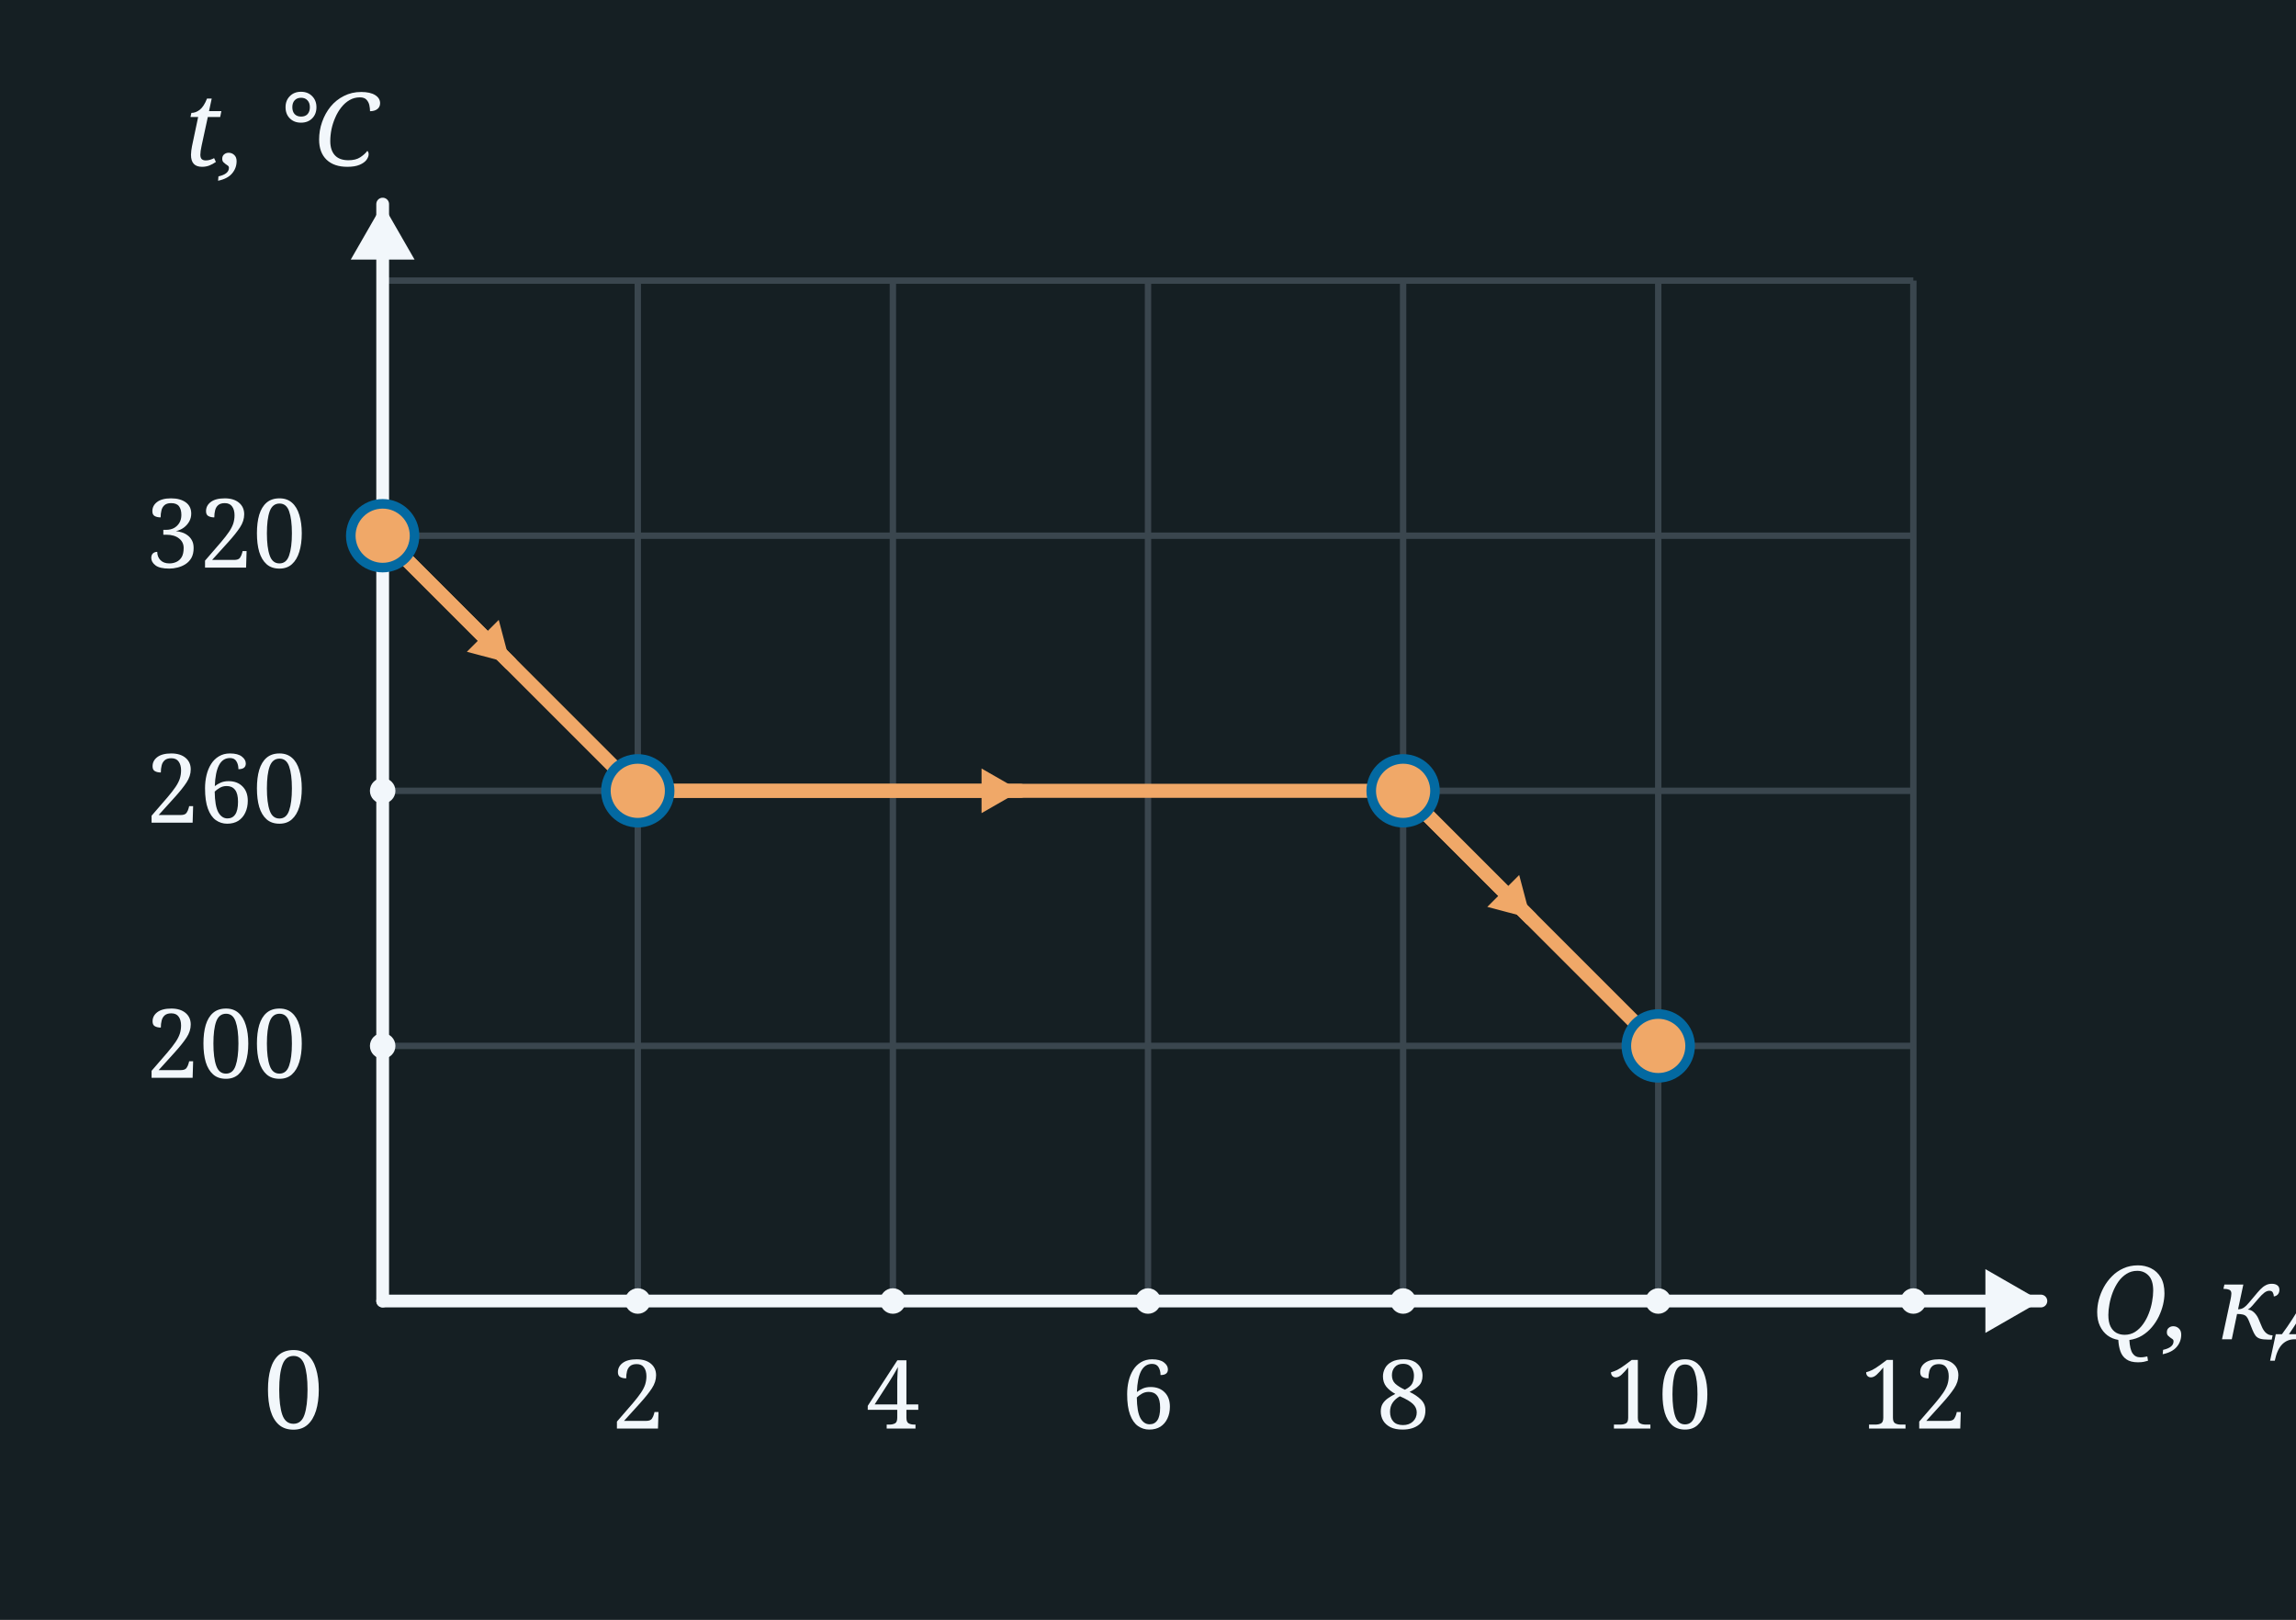
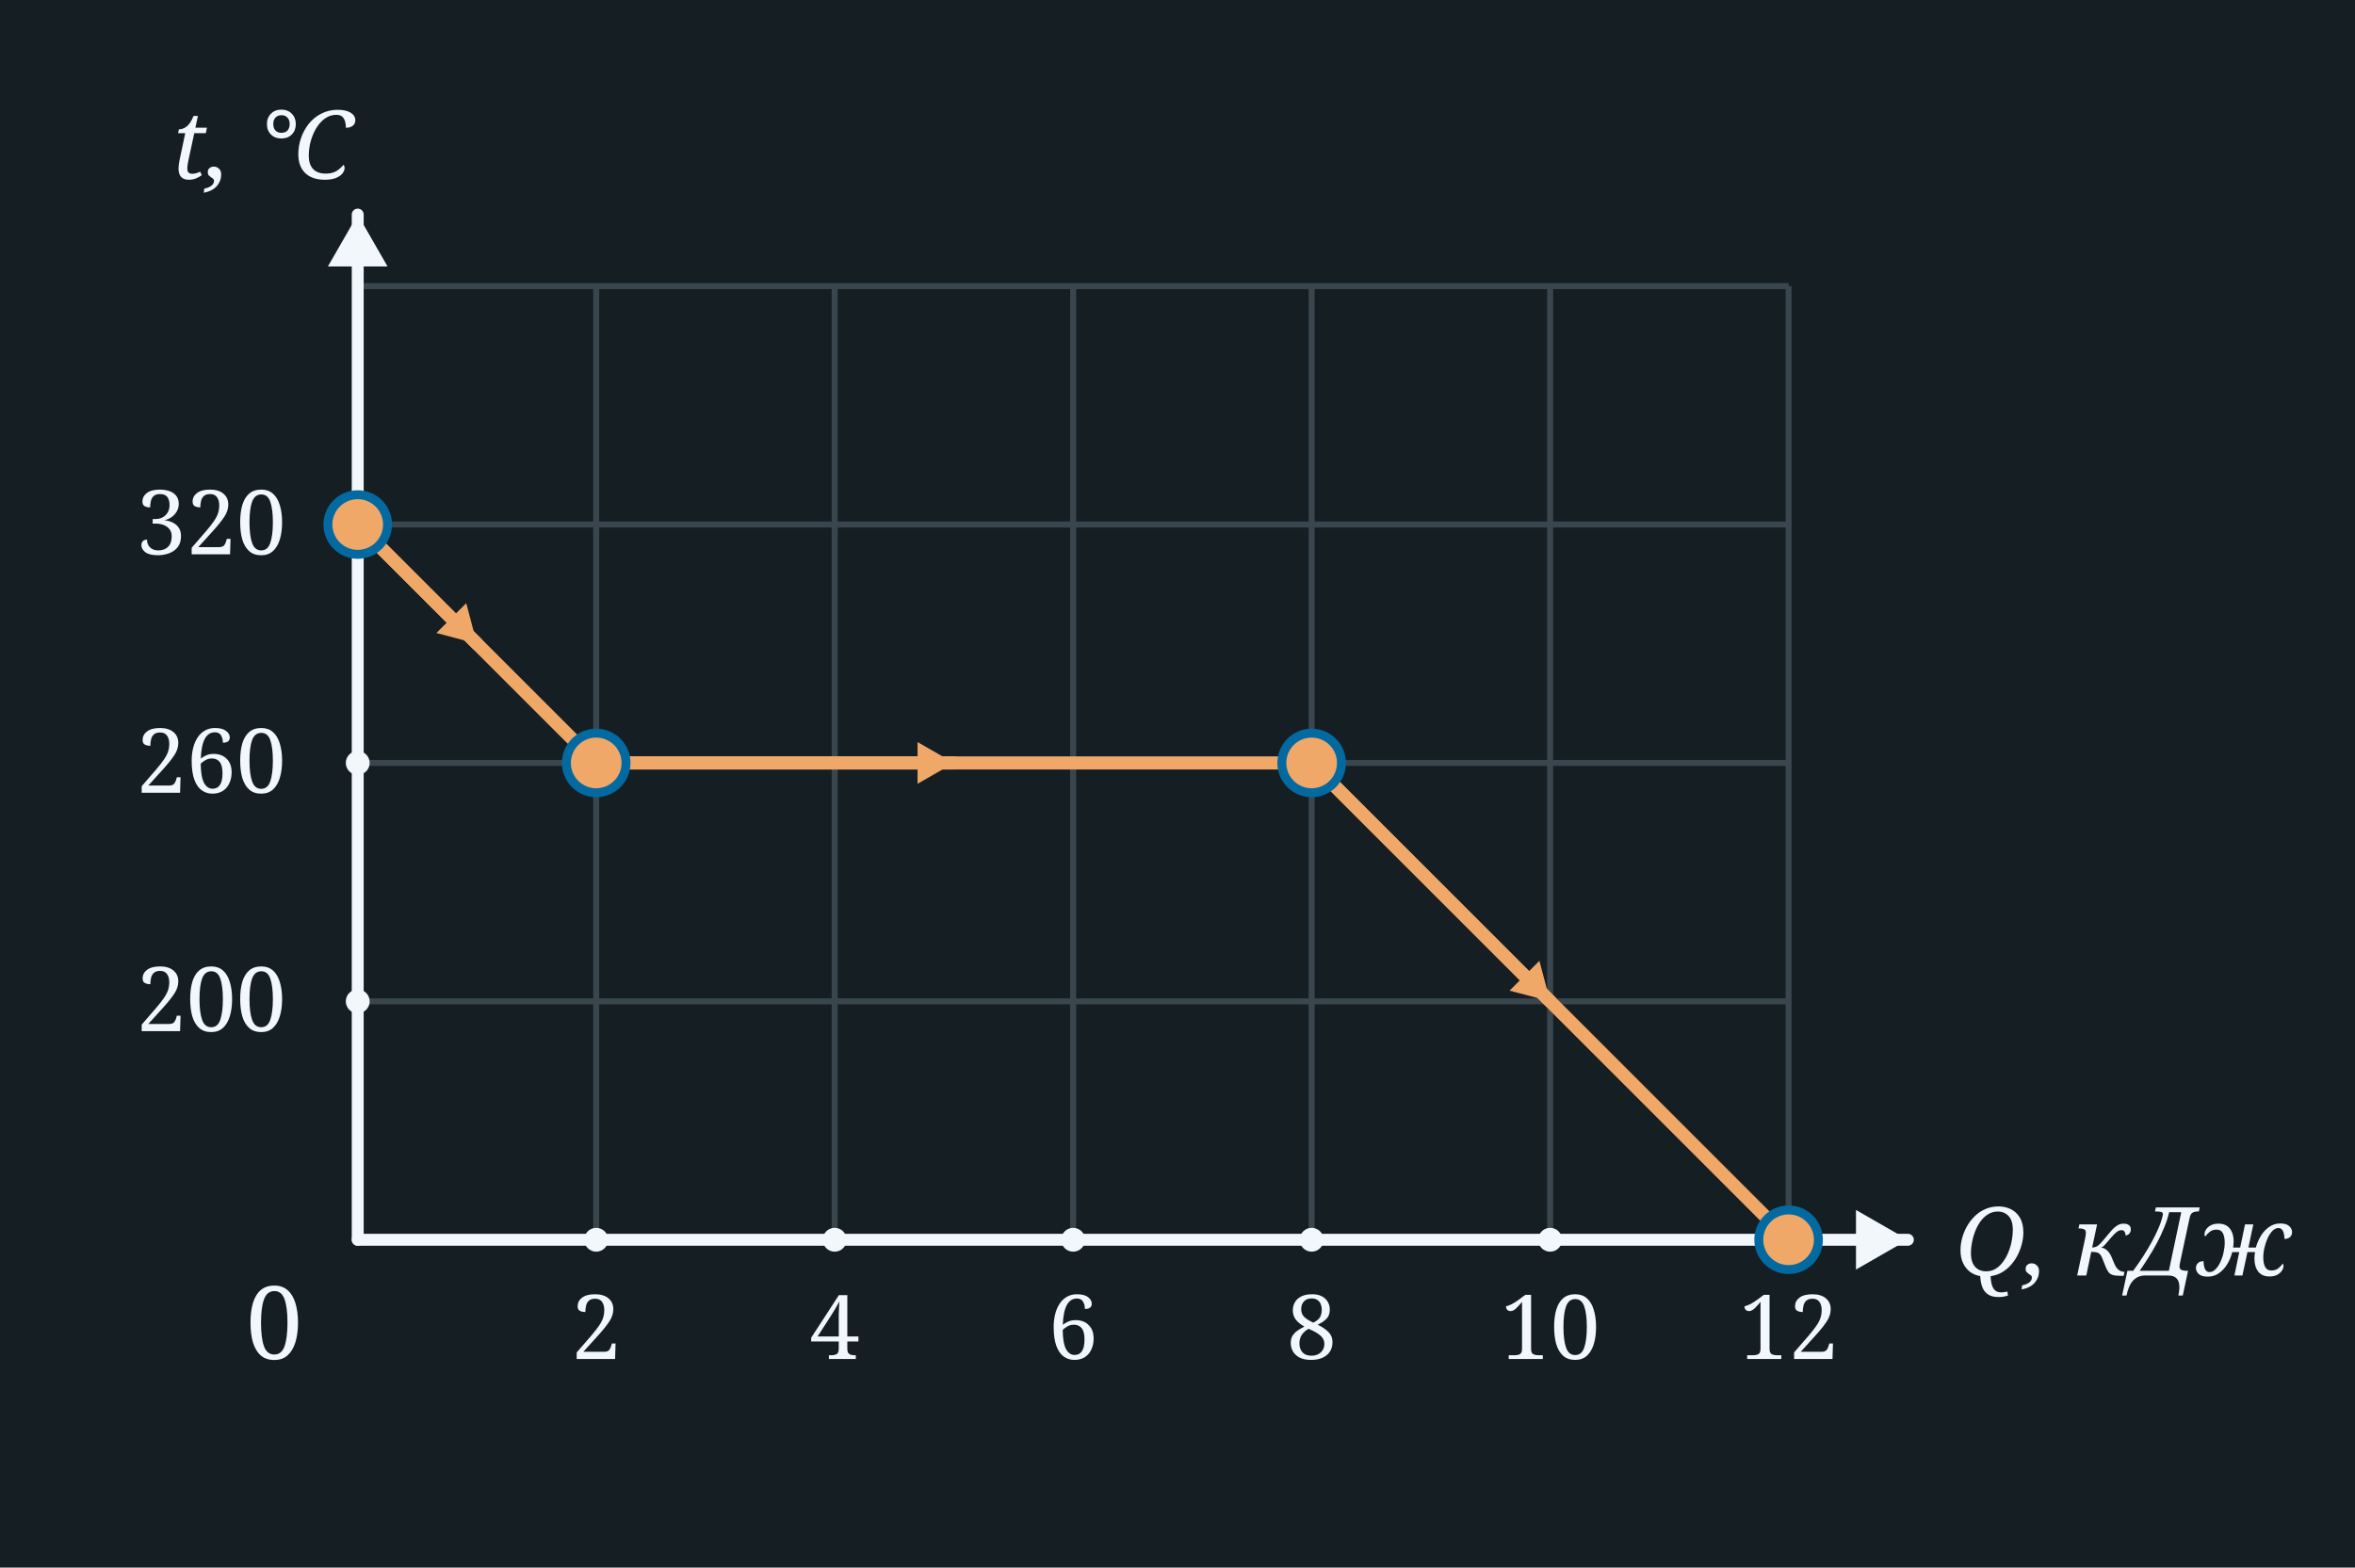
- <svg xmlns="http://www.w3.org/2000/svg" width="360" height="254" viewBox="0 0 360 254">
-   <rect x="0" y="0" width="360" height="254" fill="#151F23" />
-   <line x1="60" y1="44" x2="60" y2="204" stroke="#3A464E" stroke-width="1" />
-   <line x1="100" y1="44" x2="100" y2="204" stroke="#3A464E" stroke-width="1" />
-   <line x1="140" y1="44" x2="140" y2="204" stroke="#3A464E" stroke-width="1" />
-   <line x1="180" y1="44" x2="180" y2="204" stroke="#3A464E" stroke-width="1" />
-   <line x1="220" y1="44" x2="220" y2="204" stroke="#3A464E" stroke-width="1" />
-   <line x1="260" y1="44" x2="260" y2="204" stroke="#3A464E" stroke-width="1" />
-   <line x1="300" y1="44" x2="300" y2="204" stroke="#3A464E" stroke-width="1" />
-   <line x1="60" y1="44" x2="300" y2="44" stroke="#3A464E" stroke-width="1" />
-   <line x1="60" y1="84" x2="300" y2="84" stroke="#3A464E" stroke-width="1" />
-   <line x1="60" y1="124" x2="300" y2="124" stroke="#3A464E" stroke-width="1" />
-   <line x1="60" y1="164" x2="300" y2="164" stroke="#3A464E" stroke-width="1" />
-   <line x1="60" y1="204" x2="300" y2="204" stroke="#3A464E" stroke-width="1" />
-   <line x1="60.0" y1="204.0" x2="60.0" y2="32.0" stroke="#F2F7FB" stroke-width="2" stroke-linecap="round" />
-   <polygon points="60.0,32.0 65.0,40.7 55.0,40.7" fill="#F2F7FB" />
-   <line x1="60.0" y1="204.0" x2="320.0" y2="204.0" stroke="#F2F7FB" stroke-width="2" stroke-linecap="round" />
-   <polygon points="320.0,204.0 311.3,209.0 311.3,199.0" fill="#F2F7FB" />
-   <text x="46.0" y="224.0" font-family="Georgia, serif" font-weight="normal" font-size="17" fill="#F2F7FB" text-anchor="middle">0</text>
-   <text x="44.0" y="26.0" font-family="Georgia, serif" font-style="italic" font-weight="normal" font-size="16" fill="#F2F7FB" text-anchor="middle">t, °C</text>
-   <text x="328.0" y="210.0" font-family="Georgia, serif" font-style="italic" font-weight="normal" font-size="16" fill="#F2F7FB" text-anchor="start">Q, кДж</text>
-   <circle cx="100" cy="204" r="2" fill="#F2F7FB" />
-   <text x="100.0" y="224.0" font-family="Georgia, serif" font-weight="normal" font-size="15" fill="#F2F7FB" text-anchor="middle">2</text>
-   <circle cx="140" cy="204" r="2" fill="#F2F7FB" />
-   <text x="140.0" y="224.0" font-family="Georgia, serif" font-weight="normal" font-size="15" fill="#F2F7FB" text-anchor="middle">4</text>
-   <circle cx="180" cy="204" r="2" fill="#F2F7FB" />
-   <text x="180.0" y="224.0" font-family="Georgia, serif" font-weight="normal" font-size="15" fill="#F2F7FB" text-anchor="middle">6</text>
-   <circle cx="220" cy="204" r="2" fill="#F2F7FB" />
-   <text x="220.0" y="224.0" font-family="Georgia, serif" font-weight="normal" font-size="15" fill="#F2F7FB" text-anchor="middle">8</text>
-   <circle cx="260" cy="204" r="2" fill="#F2F7FB" />
-   <text x="260.0" y="224.0" font-family="Georgia, serif" font-weight="normal" font-size="15" fill="#F2F7FB" text-anchor="middle">10</text>
-   <circle cx="300" cy="204" r="2" fill="#F2F7FB" />
-   <text x="300.0" y="224.0" font-family="Georgia, serif" font-weight="normal" font-size="15" fill="#F2F7FB" text-anchor="middle">12</text>
-   <circle cx="60" cy="164" r="2" fill="#F2F7FB" />
-   <text x="48.0" y="169.0" font-family="Georgia, serif" font-weight="normal" font-size="15" fill="#F2F7FB" text-anchor="end">200</text>
-   <circle cx="60" cy="124" r="2" fill="#F2F7FB" />
-   <text x="48.0" y="129.0" font-family="Georgia, serif" font-weight="normal" font-size="15" fill="#F2F7FB" text-anchor="end">260</text>
-   <circle cx="60" cy="84" r="2" fill="#F2F7FB" />
-   <text x="48.0" y="89.0" font-family="Georgia, serif" font-weight="normal" font-size="15" fill="#F2F7FB" text-anchor="end">320</text>
-   <line x1="60" y1="84" x2="100" y2="124" stroke="#f0a868" stroke-width="2.2" />
-   <line x1="60.0" y1="84.0" x2="80.0" y2="104.0" stroke="#f0a868" stroke-width="2.2" stroke-linecap="round" />
-   <polygon points="80.0,104.0 73.2,102.2 78.2,97.2" fill="#f0a868" />
-   <line x1="100" y1="124" x2="220" y2="124" stroke="#f0a868" stroke-width="2.2" />
-   <line x1="100.0" y1="124.0" x2="160.0" y2="124.0" stroke="#f0a868" stroke-width="2.2" stroke-linecap="round" />
-   <polygon points="160.0,124.0 153.9,127.5 153.9,120.5" fill="#f0a868" />
-   <line x1="220" y1="124" x2="260" y2="164" stroke="#f0a868" stroke-width="2.2" />
-   <line x1="220.0" y1="124.0" x2="240.0" y2="144.0" stroke="#f0a868" stroke-width="2.2" stroke-linecap="round" />
-   <polygon points="240.0,144.0 233.2,142.2 238.2,137.2" fill="#f0a868" />
-   <circle cx="60.0" cy="84.0" r="5" fill="#f0a868" stroke="#0369a1" stroke-width="1.5" />
-   <circle cx="100.0" cy="124.0" r="5" fill="#f0a868" stroke="#0369a1" stroke-width="1.5" />
-   <circle cx="220.0" cy="124.0" r="5" fill="#f0a868" stroke="#0369a1" stroke-width="1.5" />
-   <circle cx="260.0" cy="164.0" r="5" fill="#f0a868" stroke="#0369a1" stroke-width="1.5" />
+ <svg xmlns="http://www.w3.org/2000/svg" width="395" height="263" viewBox="0 0 395 263">
+   <rect x="0" y="0" width="395" height="263" fill="#151F23" />
+   <line x1="60" y1="48" x2="60" y2="208" stroke="#3A464E" stroke-width="1" />
+   <line x1="100" y1="48" x2="100" y2="208" stroke="#3A464E" stroke-width="1" />
+   <line x1="140" y1="48" x2="140" y2="208" stroke="#3A464E" stroke-width="1" />
+   <line x1="180" y1="48" x2="180" y2="208" stroke="#3A464E" stroke-width="1" />
+   <line x1="220" y1="48" x2="220" y2="208" stroke="#3A464E" stroke-width="1" />
+   <line x1="260" y1="48" x2="260" y2="208" stroke="#3A464E" stroke-width="1" />
+   <line x1="300" y1="48" x2="300" y2="208" stroke="#3A464E" stroke-width="1" />
+   <line x1="60" y1="48" x2="300" y2="48" stroke="#3A464E" stroke-width="1" />
+   <line x1="60" y1="88" x2="300" y2="88" stroke="#3A464E" stroke-width="1" />
+   <line x1="60" y1="128" x2="300" y2="128" stroke="#3A464E" stroke-width="1" />
+   <line x1="60" y1="168" x2="300" y2="168" stroke="#3A464E" stroke-width="1" />
+   <line x1="60" y1="208" x2="300" y2="208" stroke="#3A464E" stroke-width="1" />
+   <line x1="60.0" y1="208.0" x2="60.0" y2="36.0" stroke="#F2F7FB" stroke-width="2" stroke-linecap="round" />
+   <polygon points="60.0,36.0 65.0,44.7 55.0,44.7" fill="#F2F7FB" />
+   <line x1="60.0" y1="208.0" x2="320.0" y2="208.0" stroke="#F2F7FB" stroke-width="2" stroke-linecap="round" />
+   <polygon points="320.0,208.0 311.3,213.0 311.3,203.0" fill="#F2F7FB" />
+   <text x="46.0" y="228.0" font-family="Georgia, serif" font-weight="normal" font-size="17" fill="#F2F7FB" text-anchor="middle">0</text>
+   <text x="44.0" y="30.0" font-family="Georgia, serif" font-style="italic" font-weight="normal" font-size="16" fill="#F2F7FB" text-anchor="middle">t, °C</text>
+   <text x="328.0" y="214.0" font-family="Georgia, serif" font-style="italic" font-weight="normal" font-size="16" fill="#F2F7FB" text-anchor="start">Q, кДж</text>
+   <circle cx="100" cy="208" r="2" fill="#F2F7FB" />
+   <text x="100.0" y="228.0" font-family="Georgia, serif" font-weight="normal" font-size="15" fill="#F2F7FB" text-anchor="middle">2</text>
+   <circle cx="140" cy="208" r="2" fill="#F2F7FB" />
+   <text x="140.0" y="228.0" font-family="Georgia, serif" font-weight="normal" font-size="15" fill="#F2F7FB" text-anchor="middle">4</text>
+   <circle cx="180" cy="208" r="2" fill="#F2F7FB" />
+   <text x="180.0" y="228.0" font-family="Georgia, serif" font-weight="normal" font-size="15" fill="#F2F7FB" text-anchor="middle">6</text>
+   <circle cx="220" cy="208" r="2" fill="#F2F7FB" />
+   <text x="220.0" y="228.0" font-family="Georgia, serif" font-weight="normal" font-size="15" fill="#F2F7FB" text-anchor="middle">8</text>
+   <circle cx="260" cy="208" r="2" fill="#F2F7FB" />
+   <text x="260.0" y="228.0" font-family="Georgia, serif" font-weight="normal" font-size="15" fill="#F2F7FB" text-anchor="middle">10</text>
+   <circle cx="300" cy="208" r="2" fill="#F2F7FB" />
+   <text x="300.0" y="228.0" font-family="Georgia, serif" font-weight="normal" font-size="15" fill="#F2F7FB" text-anchor="middle">12</text>
+   <circle cx="60" cy="168" r="2" fill="#F2F7FB" />
+   <text x="48.0" y="173.0" font-family="Georgia, serif" font-weight="normal" font-size="15" fill="#F2F7FB" text-anchor="end">200</text>
+   <circle cx="60" cy="128" r="2" fill="#F2F7FB" />
+   <text x="48.0" y="133.0" font-family="Georgia, serif" font-weight="normal" font-size="15" fill="#F2F7FB" text-anchor="end">260</text>
+   <circle cx="60" cy="88" r="2" fill="#F2F7FB" />
+   <text x="48.0" y="93.0" font-family="Georgia, serif" font-weight="normal" font-size="15" fill="#F2F7FB" text-anchor="end">320</text>
+   <line x1="60" y1="88" x2="100" y2="128" stroke="#f0a868" stroke-width="2.2" />
+   <line x1="60.0" y1="88.0" x2="80.0" y2="108.0" stroke="#f0a868" stroke-width="2.2" stroke-linecap="round" />
+   <polygon points="80.0,108.0 73.2,106.2 78.2,101.2" fill="#f0a868" />
+   <line x1="100" y1="128" x2="220" y2="128" stroke="#f0a868" stroke-width="2.2" />
+   <line x1="100.0" y1="128.0" x2="160.0" y2="128.0" stroke="#f0a868" stroke-width="2.2" stroke-linecap="round" />
+   <polygon points="160.0,128.0 153.9,131.5 153.9,124.5" fill="#f0a868" />
+   <line x1="220" y1="128" x2="300" y2="208" stroke="#f0a868" stroke-width="2.2" />
+   <line x1="220.0" y1="128.0" x2="260.0" y2="168.0" stroke="#f0a868" stroke-width="2.2" stroke-linecap="round" />
+   <polygon points="260.0,168.0 253.2,166.2 258.2,161.2" fill="#f0a868" />
+   <circle cx="60.0" cy="88.0" r="5" fill="#f0a868" stroke="#0369a1" stroke-width="1.5" />
+   <circle cx="100.0" cy="128.0" r="5" fill="#f0a868" stroke="#0369a1" stroke-width="1.5" />
+   <circle cx="220.0" cy="128.0" r="5" fill="#f0a868" stroke="#0369a1" stroke-width="1.5" />
+   <circle cx="300.0" cy="208.0" r="5" fill="#f0a868" stroke="#0369a1" stroke-width="1.5" />
</svg>
